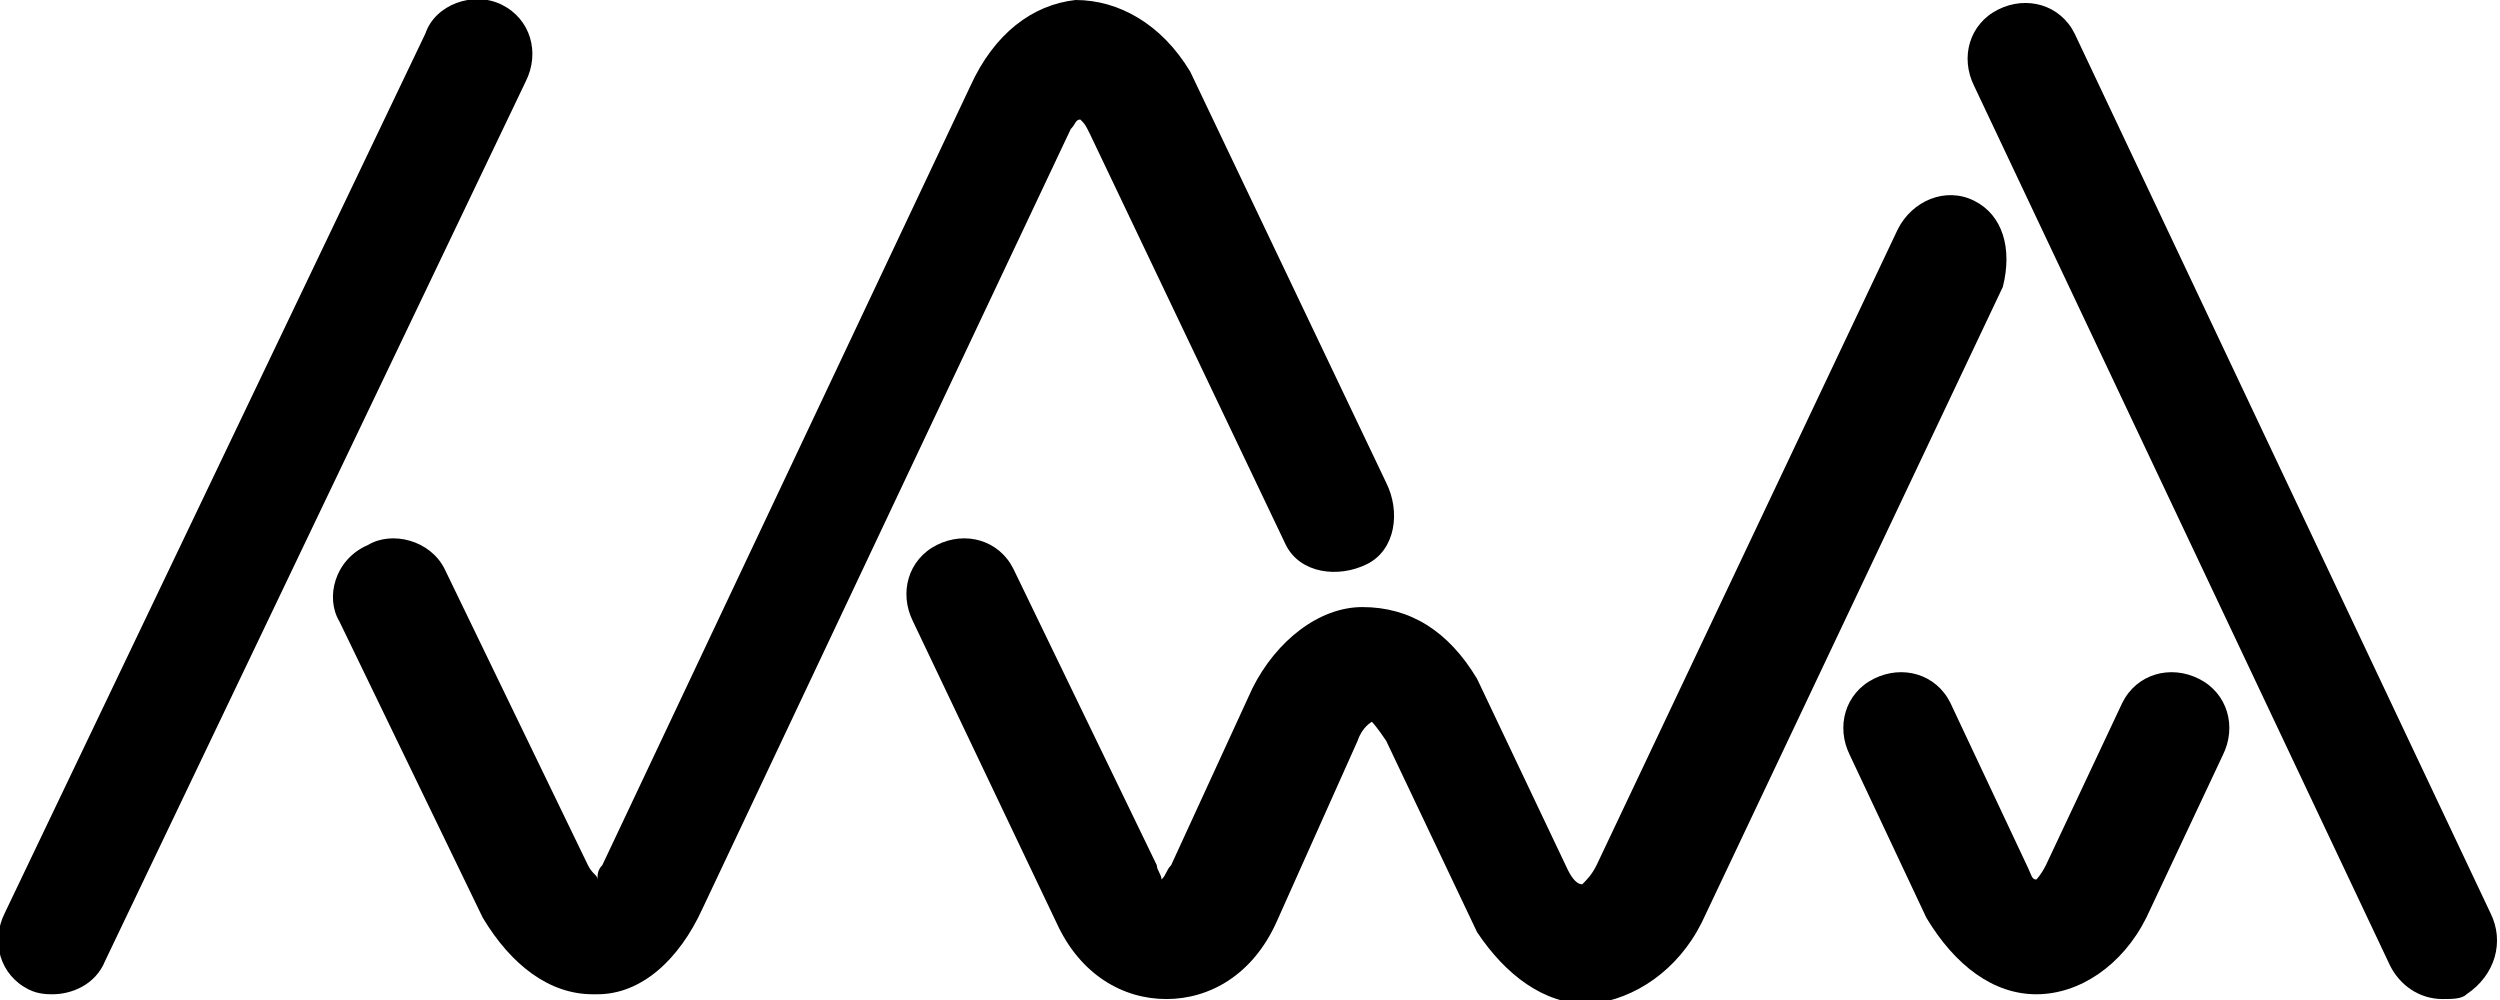
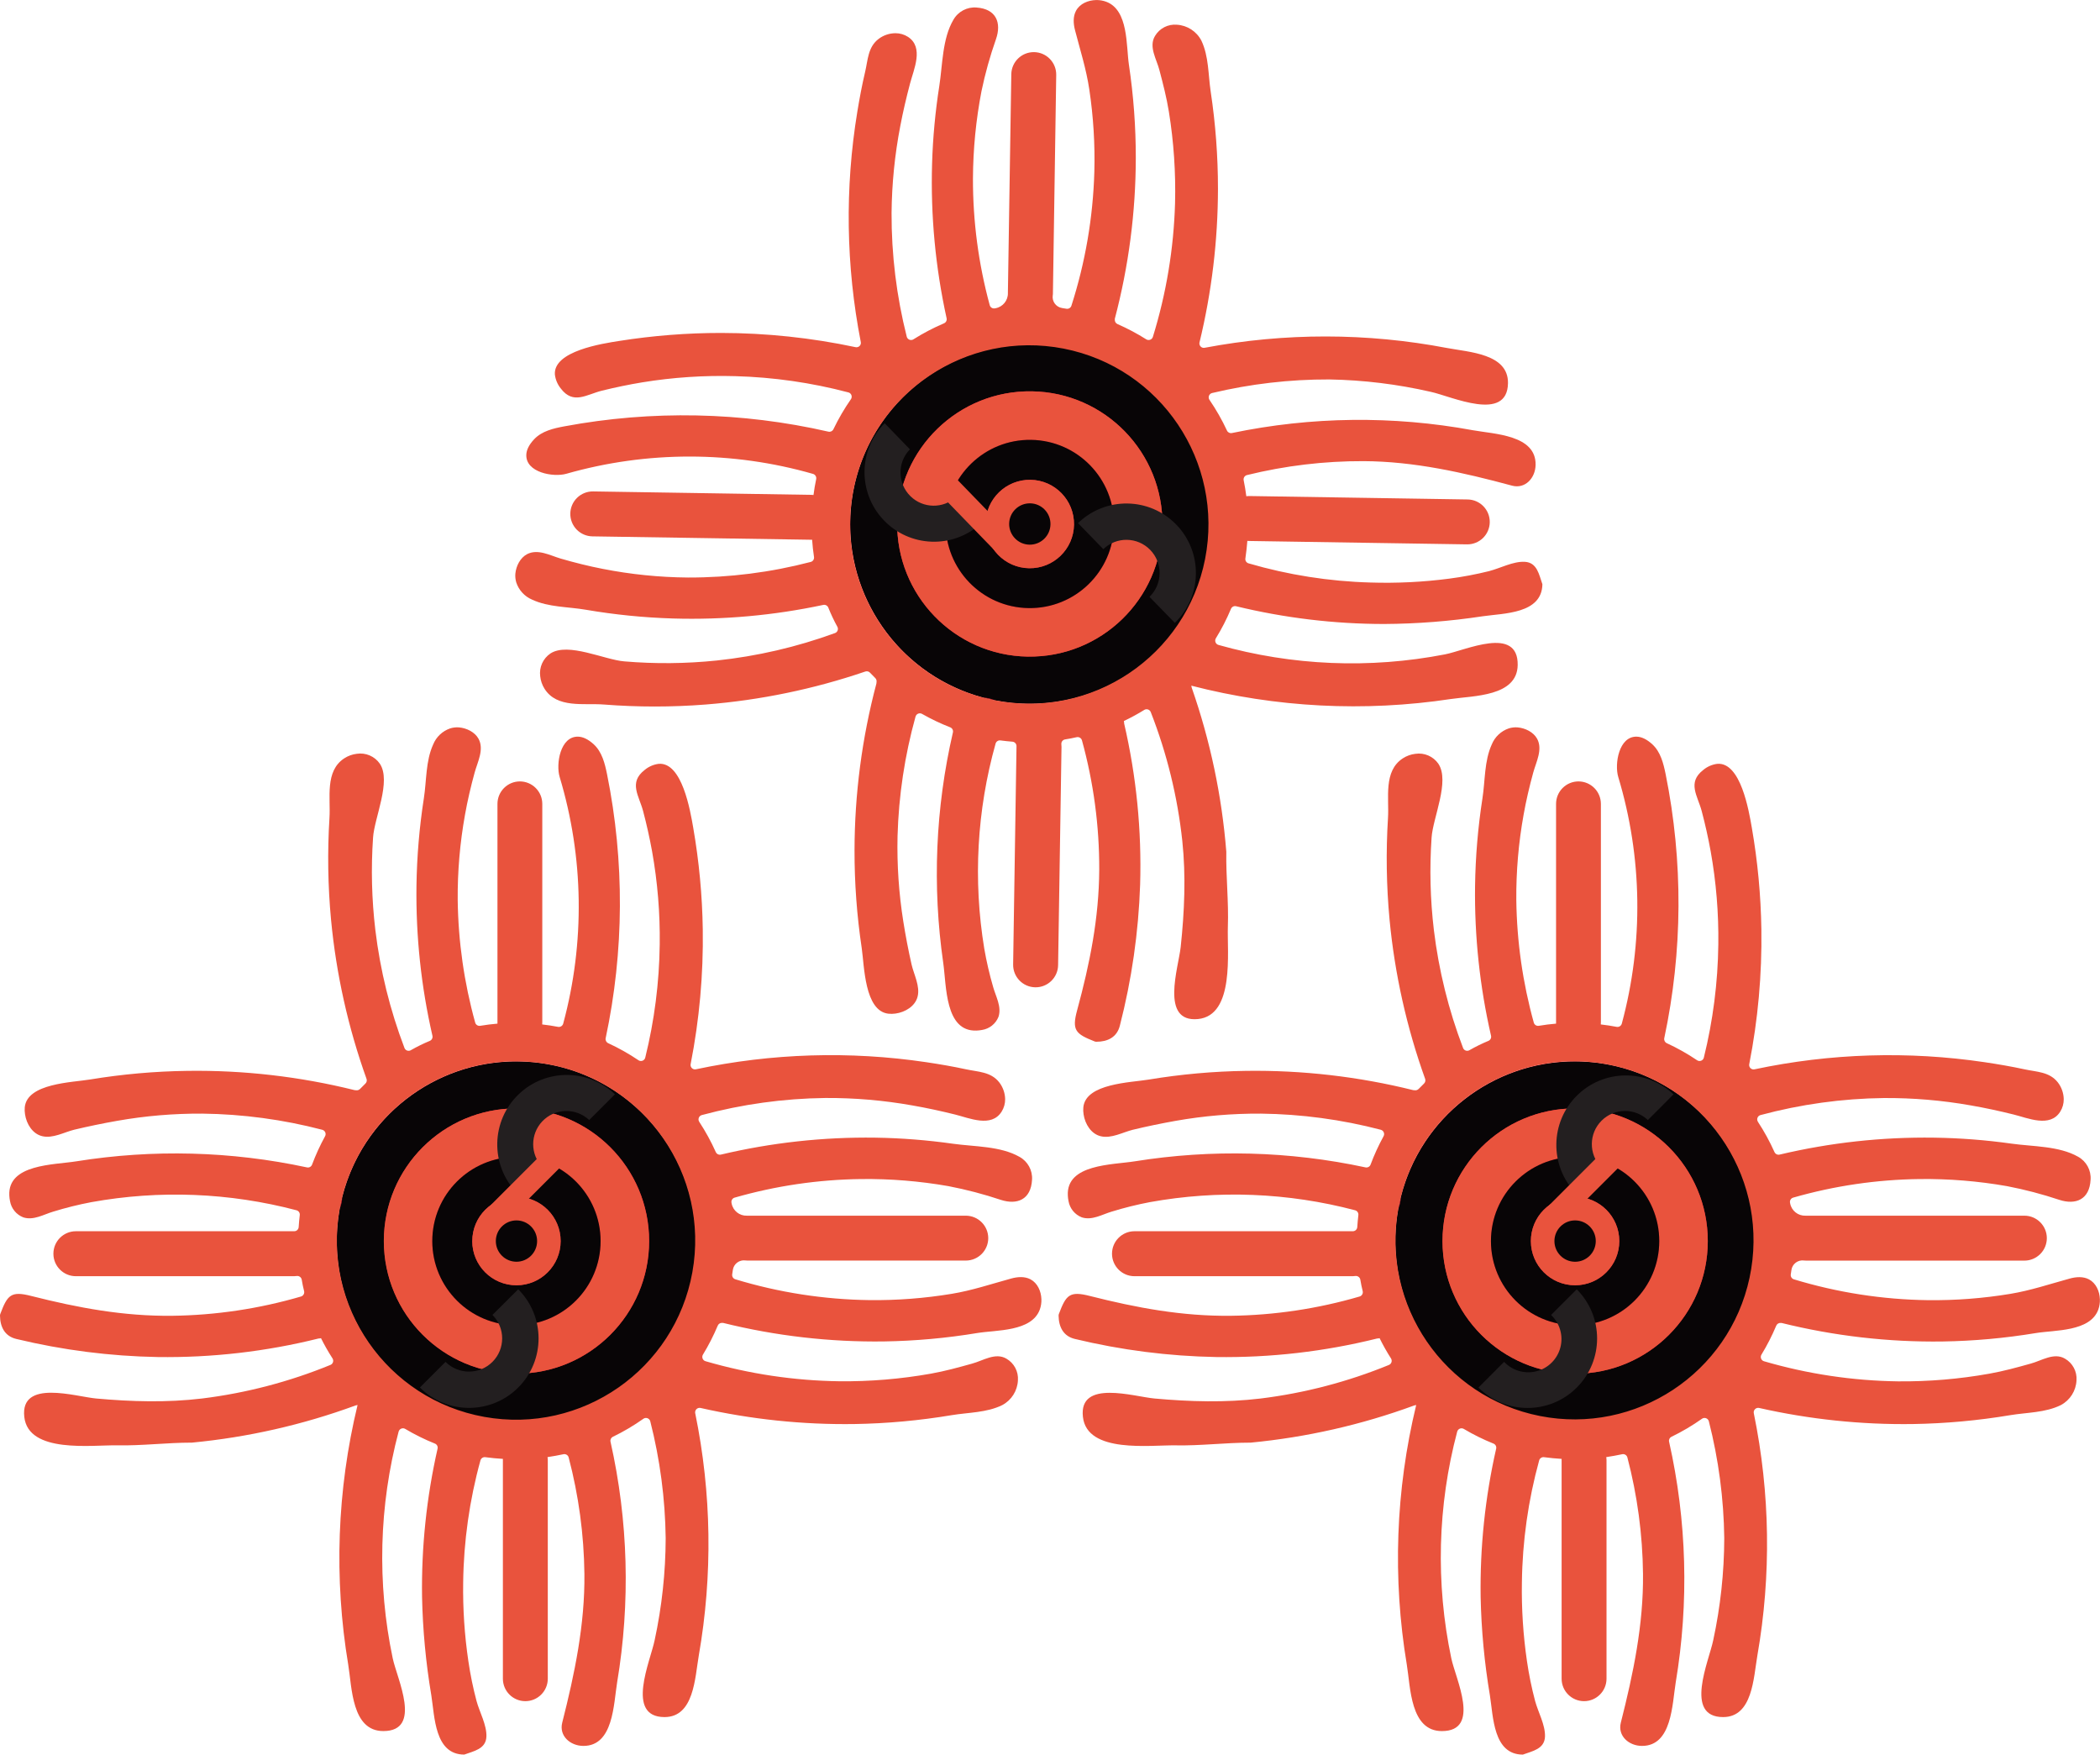
- <svg xmlns="http://www.w3.org/2000/svg" version="1.1" id="Layer_1" x="0px" y="0px" viewBox="0 0 52.3 20.9" style="enable-background:new 0 0 52.3 20.9;" xml:space="preserve">
-   <g>
-     <path d="M10.5,0.1c-0.6-0.3-1.4,0-1.6,0.6L0.1,19.1c-0.3,0.6-0.1,1.3,0.5,1.6c0.2,0.1,0.4,0.1,0.5,0.1c0.4,0,0.9-0.2,1.1-0.7   L11,1.7C11.3,1.1,11.1,0.4,10.5,0.1z" />
-     <path d="M41.3,4.2c-0.6-0.3-1.3,0-1.6,0.6l-6.3,13.3c-0.1,0.2-0.2,0.3-0.3,0.4c-0.1,0-0.2-0.1-0.3-0.3l-1.9-4   c-0.6-1-1.4-1.5-2.4-1.5c-0.9,0-1.8,0.7-2.3,1.7l-1.7,3.7c-0.1,0.1-0.1,0.2-0.2,0.3c0-0.1-0.1-0.2-0.1-0.3l-3-6.2   c-0.3-0.6-1-0.8-1.6-0.5s-0.8,1-0.5,1.6l3,6.3c0.5,1.1,1.4,1.6,2.3,1.6l0,0c0.9,0,1.8-0.5,2.3-1.6l1.7-3.8c0.1-0.3,0.3-0.4,0.3-0.4   s0.1,0.1,0.3,0.4l1.9,4c0.6,0.9,1.4,1.5,2.3,1.5h0.1c0.9-0.1,1.8-0.7,2.3-1.7L41.9,6C42.1,5.2,41.9,4.5,41.3,4.2z" />
-     <path d="M52.1,19.1L43.4,0.7c-0.3-0.6-1-0.8-1.6-0.5s-0.8,1-0.5,1.6L50,20.2c0.2,0.4,0.6,0.7,1.1,0.7c0.2,0,0.4,0,0.5-0.1   C52.2,20.4,52.4,19.7,52.1,19.1z" />
-     <path d="M22.6,2.5c0.1,0.1,0.1,0.1,0.2,0.3l4.1,8.6c0.3,0.6,1.1,0.7,1.7,0.4s0.7-1.1,0.4-1.7l-4.1-8.6c-0.6-1-1.5-1.5-2.4-1.5   c-0.9,0.1-1.7,0.7-2.2,1.8l-7.7,16.3c-0.1,0.1-0.1,0.2-0.1,0.3c0-0.1-0.1-0.1-0.2-0.3l-3-6.2c-0.3-0.6-1.1-0.8-1.6-0.5   C7,11.7,6.8,12.5,7.1,13l3,6.2c0.6,1,1.4,1.6,2.3,1.6h0.1c0.9,0,1.7-0.7,2.2-1.8l7.7-16.3C22.5,2.6,22.5,2.5,22.6,2.5z" />
-     <path d="M46,14.2c-0.6-0.3-1.3-0.1-1.6,0.5l-1.6,3.4c-0.1,0.2-0.2,0.3-0.2,0.3c-0.1,0-0.1-0.1-0.2-0.3l-1.6-3.4   c-0.3-0.6-1-0.8-1.6-0.5s-0.8,1-0.5,1.6l1.6,3.4c0.6,1,1.4,1.6,2.3,1.6c0.9,0,1.8-0.6,2.3-1.6l1.6-3.4C46.8,15.2,46.6,14.5,46,14.2   z" />
+ <svg xmlns="http://www.w3.org/2000/svg" id="Layer_1" data-name="Layer 1" viewBox="0 0 1183.31 988.55">
+   <defs>
+     <style>.cls-1{fill:#e62437;}.cls-2{fill:#080506;}.cls-3{fill:#e9533d;}.cls-4{fill:#231f20;}</style>
+   </defs>
+   <g id="Layer_2" data-name="Layer 2">
+     <g id="Layer_1-2" data-name="Layer 1-2">
+       <path class="cls-1" d="M151.34,135.49c-.56,2.18-1,4.39-1.42,6.64a100.86,100.86,0,1,0,1.42-6.64Z" transform="translate(638 538.93)" />
+       <path class="cls-2" d="M249.49,59.09a101.17,101.17,0,1,1-99.62,83.08c.4-2.25.87-4.45,1.43-6.63A101.27,101.27,0,0,1,249.49,59.09ZM174.84,160.26a74.74,74.74,0,1,0,74.74-74.73h0a74.72,74.72,0,0,0-74.73,74.7Z" transform="translate(638 538.93)" />
+       <path class="cls-3" d="M249.54,85.56a74.74,74.74,0,1,1-74.73,74.74h0A74.75,74.75,0,0,1,249.54,85.56ZM202.12,160.3a47.42,47.42,0,1,0,47.41-47.42h0A47.42,47.42,0,0,0,202.12,160.3Z" transform="translate(638 538.93)" />
+       <path class="cls-2" d="M249.53,112.88a47.42,47.42,0,1,1-47.41,47.42h0a47.4,47.4,0,0,1,47.38-47.42ZM224.62,160.3a24.91,24.91,0,1,0,24.91-24.92A24.89,24.89,0,0,0,224.62,160.3Z" transform="translate(638 538.93)" />
+       <path class="cls-3" d="M224.62,160.3a24.91,24.91,0,1,0,24.91-24.92A24.89,24.89,0,0,0,224.62,160.3Z" transform="translate(638 538.93)" />
+       <path class="cls-1" d="M151.34,135.49c-.56,2.18-1,4.39-1.42,6.64A19.4,19.4,0,0,0,151.34,135.49Z" transform="translate(638 538.93)" />
+       <path class="cls-3" d="M64.11,64.4a369.29,369.29,0,0,1,94.17,10.85,3.17,3.17,0,0,1,.81.07,2.61,2.61,0,0,0,2.29-.74l3-3a2.5,2.5,0,0,0,.66-2.66A368.9,368.9,0,0,1,145-20.7a368.44,368.44,0,0,1-.89-57.44c.71-11.09-2.71-26.37,8.38-33.55a16.35,16.35,0,0,1,7-2.53,13.37,13.37,0,0,1,13,5.58c6.6,9.87-3.12,30.53-3.82,41.65a278.35,278.35,0,0,0,1.3,52.11A280.58,280.58,0,0,0,186.4,51.47a2.49,2.49,0,0,0,3.2,1.47,2.11,2.11,0,0,0,.34-.16,97.71,97.71,0,0,1,10.77-5.29,2.5,2.5,0,0,0,1.46-2.86,356.44,356.44,0,0,1-9-84.51,354.8,354.8,0,0,1,4.16-49.25c1.56-9.94,1-21.05,5.25-30.36a15.88,15.88,0,0,1,9.59-9.06,13.5,13.5,0,0,1,4.85-.58c4.46.37,9.06,2.67,11.12,6.42,3.27,6-.52,13-2.16,18.94-2.15,7.8-4.11,16.19-5.46,23.86a259.29,259.29,0,0,0-4.11,48.09,271,271,0,0,0,9.86,69.06A2.51,2.51,0,0,0,229.17,39q4.74-.81,9.64-1.21a8.44,8.44,0,0,1,0-.87l0-122.94a12.66,12.66,0,0,1,12.66-12.66A12.66,12.66,0,0,1,264.07-86h0V37c0,.41,0,.83-.06,1.24q4.5.51,8.9,1.36a2.53,2.53,0,0,0,2.94-1.8,253.07,253.07,0,0,0-2-139c-2.18-7.19.3-23,10.45-22.69,2.58.07,5.53,1.35,8.76,4.31,4.64,4.26,6.25,10.7,7.5,16.84A366.24,366.24,0,0,1,299.78,46a2.52,2.52,0,0,0,1.4,2.79,121.51,121.51,0,0,1,17.09,9.62,2.5,2.5,0,0,0,3.47-.68,2.65,2.65,0,0,0,.35-.81,280,280,0,0,0,8.15-63.78,277,277,0,0,0-4.31-52.45Q323.85-70.76,320.87-82c-2.28-8.58-8.27-16,.83-23.09a15.29,15.29,0,0,1,8-3.5c13.14-1,17.75,26.34,19.42,36a367,367,0,0,1,5.38,57.3,366.09,366.09,0,0,1-6.82,75.82,2.5,2.5,0,0,0,1.9,3,2.7,2.7,0,0,0,1.06,0,366.11,366.11,0,0,1,129.76-4c7.5,1.12,15,2.4,22.38,4,6.84,1.5,14,1.33,18.74,7.32a16,16,0,0,1,3.36,9.42,13,13,0,0,1-2,7.15C517.1,96.53,504.73,91,496.68,89s-16-3.72-24.11-5.13a270.88,270.88,0,0,0-49.07-4.16A280.29,280.29,0,0,0,354,89.31a2.52,2.52,0,0,0-1.76,3.1,2.43,2.43,0,0,0,.34.73,121.85,121.85,0,0,1,9.3,17,2.53,2.53,0,0,0,2.86,1.44,355.87,355.87,0,0,1,87.06-9.55,349.73,349.73,0,0,1,43.73,3.38c11.91,1.67,26.72,1.26,37.44,7.37A13.67,13.67,0,0,1,540,125.76c-.59,11.18-8.41,14.31-17.61,11.31a230,230,0,0,0-29.47-7.72,266.38,266.38,0,0,0-49.24-4,270,270,0,0,0-71.27,10.47,2.48,2.48,0,0,0-1.76,2.87l.07.4a8.48,8.48,0,0,0,8.68,6.9H502.69a12.66,12.66,0,1,1,0,25.32h-123a11.14,11.14,0,0,1-1.17-.07,6.29,6.29,0,0,0-7.09,5.38l-.36,2.45a2.51,2.51,0,0,0,1.69,2.76,272.38,272.38,0,0,0,75.68,11.76,265.92,265.92,0,0,0,46.3-3.55c11.46-1.89,22.3-5.54,33.44-8.6,3.59-1,7.6-1.31,10.92.43,4,2.13,6,6.71,6.15,11.23a15.55,15.55,0,0,1-.89,5.78c-4.6,12.59-24.56,11.48-35.23,13.25a355.21,355.21,0,0,1-52.59,4.74,357,357,0,0,1-90.68-10.45l-.44,0a2.51,2.51,0,0,0-2.55,1.56,122,122,0,0,1-8.35,16.34,2.53,2.53,0,0,0,.9,3.45,2.38,2.38,0,0,0,.57.24,282.94,282.94,0,0,0,75.48,11.32A278.54,278.54,0,0,0,483,235c7.88-1.4,15.57-3.51,23.27-5.67,6.07-1.62,13.12-6.44,19.3-2.79a13,13,0,0,1,6.5,12.22,16.65,16.65,0,0,1-8.83,13.95c-8.77,4.32-19.11,4.11-28.52,5.67a367.85,367.85,0,0,1-54.84,5,369.07,369.07,0,0,1-86.64-9.06,2.52,2.52,0,0,0-3,1.93,2.42,2.42,0,0,0,0,1.07,365.82,365.82,0,0,1,2,136.5c-2.18,12.57-2.67,34.65-19.29,34.66-22.25,0-7.92-31.67-5.56-43.4a276.74,276.74,0,0,0,6.2-57.38,280.94,280.94,0,0,0-8.68-65.86,2.53,2.53,0,0,0-3.07-1.81,2.62,2.62,0,0,0-.81.38,121.61,121.61,0,0,1-17.19,10.15,2.46,2.46,0,0,0-1.34,2.77A352.53,352.53,0,0,1,306.23,409c-2,12.25-2.09,35.75-19,35.72-7.35,0-13.81-5.6-11.93-13.09,7-27.57,12.82-55.28,12.5-83.89A270.14,270.14,0,0,0,279,282.19a2.5,2.5,0,0,0-3-1.79q-4.38.94-8.91,1.61a11.45,11.45,0,0,1,.15,1.85v123a12.65,12.65,0,1,1-25.3,0v-123a6,6,0,0,1,0-.85c-3.29-.2-6.58-.52-9.85-.95a2.5,2.5,0,0,0-2.8,1.81,271.67,271.67,0,0,0-9.73,68.74A274.9,274.9,0,0,0,222.42,397,200.58,200.58,0,0,0,227,419.4c1.69,6.28,5.84,13.57,5.57,20.13-.3,7-7.16,8.12-12.47,10.09-16.74,0-16.65-21.45-18.57-33.37a382.11,382.11,0,0,1-5.22-55.47,354.78,354.78,0,0,1,8.74-83.5,2.48,2.48,0,0,0-1.54-2.9,120.06,120.06,0,0,1-16.67-8.24,2.53,2.53,0,0,0-3.47.89,2.22,2.22,0,0,0-.27.63,276.13,276.13,0,0,0-3.33,127.66c2.37,11.47,17,41.05-5.31,41.05-17.8,0-17.64-24.63-19.74-37.36A366.1,366.1,0,0,1,160,252.67a7,7,0,0,1-.77.16l-.42.11a369.33,369.33,0,0,1-92.14,20.92l-.22,0c-14,0-28,1.81-42,1.53s-50,4.81-52.25-16.08C-30.19,238,1.12,248,12.61,249c19.84,1.79,39.91,2.38,59.71,0a281.9,281.9,0,0,0,72.33-18.92A2.52,2.52,0,0,0,146,226.8a2.82,2.82,0,0,0-.22-.42A117.66,117.66,0,0,1,139.37,215a5.48,5.48,0,0,1-1.39.19,354.67,354.67,0,0,1-90.67,10.44,367.81,367.81,0,0,1-79.63-10.19c-6.49-1.55-9.09-6.74-9.18-13.08a2.85,2.85,0,0,1,.16-1c4.06-10.73,6-13.07,17.48-10.13,26.39,6.69,52,11.45,79.35,11.16a271.17,271.17,0,0,0,72.65-10.87,2.54,2.54,0,0,0,1.72-3c-.52-2.13-1-4.28-1.34-6.47a2.52,2.52,0,0,0-2.77-2.08c-.49.07-1,.09-1.52.12l-122.94,0a12.67,12.67,0,1,1-.05-25.34h0l123,0h0a2.5,2.5,0,0,0,2.56-2.35c.15-2.25.34-4.49.61-6.71a2.5,2.5,0,0,0-1.84-2.75A267,267,0,0,0,9.91,138.36a198.93,198.93,0,0,0-21.52,5.35c-5.31,1.56-11,5.08-16.79,3.23a12,12,0,0,1-7.5-9.14,19.79,19.79,0,0,1-.4-3.16c-.92-17.78,25-17.24,37.8-19.29a352.93,352.93,0,0,1,129.94,3.43,2.49,2.49,0,0,0,2.86-1.59,121.67,121.67,0,0,1,7.27-15.88,2.52,2.52,0,0,0-.87-3.45,2.43,2.43,0,0,0-.62-.27,280.51,280.51,0,0,0-67.54-9.1,266.94,266.94,0,0,0-48.06,4.06C16.39,94,8.3,95.65.3,97.59c-5.6,1.39-12.13,5.08-18,3.65-5.42-1.25-8.9-6.81-9.72-12.33a16.06,16.06,0,0,1-.14-4C-26.2,71.45-.83,71,9.21,69.32A366,366,0,0,1,64.11,64.4Zm87.23,71.09c-.56,2.18-1,4.39-1.42,6.64a100.86,100.86,0,1,0,1.42-6.64Z" transform="translate(638 538.93)" />
+       <path class="cls-2" d="M237.89,160.29a11.65,11.65,0,1,0,11.65-11.64h0A11.66,11.66,0,0,0,237.89,160.29Z" transform="translate(638 538.93)" />
+       <path class="cls-4" d="M249.62,133A39.17,39.17,0,0,1,305,77.64L290.54,92.11a18.71,18.71,0,0,0-26.45,26.45Z" transform="translate(638 538.93)" />
+       <path class="cls-4" d="M195.08,242.82l14.47-14.47A18.7,18.7,0,1,0,236,201.93l0,0,14.46-14.46a39.15,39.15,0,0,1-55.35,55.39Z" transform="translate(638 538.93)" />
+       <rect class="cls-3" x="224.89" y="117.27" width="70.99" height="12.65" transform="translate(626.87 759.25) rotate(-45)" />
+     </g>
+   </g>
+   <g id="Layer_2-2" data-name="Layer 2">
+     <g id="Layer_1-2-2" data-name="Layer 1-2">
+       <path class="cls-1" d="M-84-145.91c2.17.59,4.36,1.09,6.6,1.53A101,101,0,0,0,41.05-224,101,101,0,0,0-38.6-342.51a101,101,0,0,0-118.49,79.65A101,101,0,0,0-84-145.91Z" transform="translate(638 538.93)" />
+       <path class="cls-2" d="M-158.91-245.23A101.21,101.21,0,0,1-56.09-344.8,101.2,101.2,0,0,1,43.47-242,101.2,101.2,0,0,1-59.34-142.42a101.38,101.38,0,0,1-18-1.92c-2.24-.43-4.44-.93-6.61-1.52A101.3,101.3,0,0,1-158.91-245.23Zm100,76.21A74.73,74.73,0,0,0,17-242.58a74.73,74.73,0,0,0-73.56-75.89,74.73,74.73,0,0,0-75.89,73.56h0A74.72,74.72,0,0,0-58.94-169Z" transform="translate(638 538.93)" />
+       <path class="cls-3" d="M-132.44-244.88a74.74,74.74,0,0,1,75.89-73.56A74.74,74.74,0,0,1,17-242.55,74.73,74.73,0,0,1-58.88-169h0A74.75,74.75,0,0,1-132.44-244.88Zm74,48.59A47.42,47.42,0,0,0-10.3-243,47.43,47.43,0,0,0-57-291.11a47.41,47.41,0,0,0-48.15,46.67h0A47.43,47.43,0,0,0-58.45-196.29Z" transform="translate(638 538.93)" />
+       <path class="cls-2" d="M-105.12-244.44A47.41,47.41,0,0,1-57-291.11,47.42,47.42,0,0,1-10.3-243a47.42,47.42,0,0,1-48.15,46.67h0a47.39,47.39,0,0,1-46.67-48.12Zm47,25.65a24.91,24.91,0,0,0,25.29-24.52A24.91,24.91,0,0,0-57.33-268.6a24.91,24.91,0,0,0-25.3,24.51A24.93,24.93,0,0,0-58.1-218.79Z" transform="translate(638 538.93)" />
+       <path class="cls-3" d="M-58.1-218.79a24.91,24.91,0,0,0,25.29-24.52A24.91,24.91,0,0,0-57.33-268.6a24.91,24.91,0,0,0-25.3,24.51A24.93,24.93,0,0,0-58.1-218.79Z" transform="translate(638 538.93)" />
+       <path class="cls-1" d="M-84-145.91c2.17.59,4.36,1.09,6.6,1.53A19,19,0,0,0-84-145.91Z" transform="translate(638 538.93)" />
+       <path class="cls-3" d="M-156.49-59.8a369.08,369.08,0,0,1,12.32-94,3.06,3.06,0,0,1,.08-.8,2.62,2.62,0,0,0-.7-2.3l-2.94-3a2.48,2.48,0,0,0-2.65-.7A369.06,369.06,0,0,1-240.32-142a368.51,368.51,0,0,1-57.45,0c-11.07-.88-26.4,2.3-33.41-8.9a16.4,16.4,0,0,1-2.42-7,13.38,13.38,0,0,1,5.78-12.88c10-6.44,30.48,3.59,41.58,4.47a277.65,277.65,0,0,0,52.13-.49,280.19,280.19,0,0,0,66.6-15.45,2.49,2.49,0,0,0,1.52-3.17,2.07,2.07,0,0,0-.15-.34,98.06,98.06,0,0,1-5.13-10.86,2.51,2.51,0,0,0-2.84-1.5,355.89,355.89,0,0,1-84.63,7.65,354.25,354.25,0,0,1-49.18-4.93c-9.92-1.71-21-1.35-30.28-5.71a15.9,15.9,0,0,1-8.91-9.73,13.53,13.53,0,0,1-.5-4.86c.43-4.46,2.81-9,6.59-11,6.1-3.17,13,.72,18.9,2.46,7.77,2.27,16.13,4.35,23.77,5.82a259.86,259.86,0,0,0,48,4.87,271.08,271.08,0,0,0,69.2-8.79,2.5,2.5,0,0,0,1.82-2.84q-.72-4.76-1.06-9.66l-.87,0-122.92-1.9a12.65,12.65,0,0,1-12.46-12.85,12.66,12.66,0,0,1,12.86-12.47h0l122.93,1.93a10.32,10.32,0,0,1,1.24.08q.57-4.5,1.5-8.88a2.54,2.54,0,0,0-1.76-3A252.89,252.89,0,0,0-318.9-272c-7.22,2.07-23-.66-22.53-10.8.11-2.58,1.44-5.51,4.45-8.69,4.33-4.58,10.8-6.09,17-7.24a366.17,366.17,0,0,1,148.79,3,2.49,2.49,0,0,0,2.8-1.36A122.78,122.78,0,0,1-158.54-314a2.51,2.51,0,0,0-.62-3.49,2.45,2.45,0,0,0-.81-.36A279.3,279.3,0,0,0-223.62-327a276.32,276.32,0,0,0-52.5,3.49q-11.47,1.9-22.77,4.7c-8.61,2.15-16.09,8-23.07-1.19a15.31,15.31,0,0,1-3.38-8c-.79-13.15,26.61-17.34,36.29-18.85a367.69,367.69,0,0,1,57.39-4.5,366.73,366.73,0,0,1,75.69,8,2.49,2.49,0,0,0,3-1.86,2.37,2.37,0,0,0,0-1.06,366.2,366.2,0,0,1-1.93-129.8c1.23-7.48,2.63-14.95,4.37-22.31,1.61-6.82,1.54-14,7.61-18.63a15.86,15.86,0,0,1,9.47-3.21,13,13,0,0,1,7.12,2.08c9,5.91,3.25,18.19,1.14,26.2s-4,16-5.51,24a271.37,271.37,0,0,0-4.92,49,280.43,280.43,0,0,0,8.55,69.69,2.52,2.52,0,0,0,3.07,1.8,2.17,2.17,0,0,0,.73-.32,122.41,122.41,0,0,1,17.19-9,2.51,2.51,0,0,0,1.48-2.83,356.91,356.91,0,0,1-8.19-87.2,349.39,349.39,0,0,1,4.07-43.68c1.85-11.88,1.67-26.69,7.95-37.31a13.7,13.7,0,0,1,13-6.9c11.17.77,14.17,8.64,11,17.79a227.89,227.89,0,0,0-8.18,29.34,267,267,0,0,0-4.81,49.17A269.63,269.63,0,0,0-80.31-367a2.47,2.47,0,0,0,2.84,1.8l.4-.06a8.48,8.48,0,0,0,7-8.57v-.34l1.92-122.93a12.66,12.66,0,0,1,12.85-12.46,12.66,12.66,0,0,1,12.46,12.85h0L-44.7-373.73c0,.4,0,.79-.09,1.18a6.3,6.3,0,0,0,5.26,7.17l2.45.4a2.51,2.51,0,0,0,2.78-1.65,272,272,0,0,0,12.94-75.49,265.28,265.28,0,0,0-2.83-46.35C-25.9-500-29.38-510.85-32.27-522c-.93-3.61-1.18-7.62.61-10.91,2.19-4,6.8-5.89,11.32-6a15.54,15.54,0,0,1,5.77,1c12.51,4.79,11.09,24.73,12.69,35.43A352.86,352.86,0,0,1,2-449.86,356.8,356.8,0,0,1-9.82-359.35l0,.44a2.53,2.53,0,0,0,1.53,2.58,121.4,121.4,0,0,1,16.21,8.6,2.53,2.53,0,0,0,3.46-.84,2.48,2.48,0,0,0,.25-.58,282.48,282.48,0,0,0,12.49-75.29A278.92,278.92,0,0,0,20.64-476c-1.28-7.89-3.27-15.62-5.31-23.35-1.52-6.1-6.23-13.22-2.49-19.35A13,13,0,0,1,25.16-525a16.67,16.67,0,0,1,13.82,9c4.18,8.83,3.8,19.17,5.21,28.6a367.06,367.06,0,0,1,4.11,54.91,369.54,369.54,0,0,1-10.4,86.49,2.51,2.51,0,0,0,1.88,3,2.53,2.53,0,0,0,1.06,0,365.67,365.67,0,0,1,136.52.13c12.54,2.38,34.6,3.21,34.36,19.82-.35,22.26-31.79,7.43-43.48,4.89A277.06,277.06,0,0,0,111-325.15a280.81,280.81,0,0,0-66,7.65,2.51,2.51,0,0,0-1.86,3,2.5,2.5,0,0,0,.36.82,121.7,121.7,0,0,1,9.88,17.34,2.47,2.47,0,0,0,2.75,1.39,352.24,352.24,0,0,1,135.73-1.6c12.22,2.22,35.72,2.63,35.42,19.51-.1,7.36-5.81,13.72-13.27,11.73-27.46-7.4-55.08-13.68-83.69-13.81a270.71,270.71,0,0,0-65.68,7.85,2.51,2.51,0,0,0-1.84,3q.9,4.39,1.48,8.93a11.43,11.43,0,0,1,1.85-.12L189-257.53a12.65,12.65,0,0,1,12.45,12.85,12.64,12.64,0,0,1-12.84,12.45L65.7-234.14a5.93,5.93,0,0,1-.84-.06q-.39,4.94-1.1,9.83a2.49,2.49,0,0,0,1.76,2.83,271.44,271.44,0,0,0,68.58,10.8,275.18,275.18,0,0,0,44.45-2.17A201.47,201.47,0,0,0,201-217.14c6.3-1.6,13.65-5.63,20.21-5.26,7,.4,8,7.29,9.9,12.63-.26,16.73-21.71,16.31-33.66,18.05a383.93,383.93,0,0,1-55.54,4.35,354.71,354.71,0,0,1-83.36-10,2.5,2.5,0,0,0-2.93,1.5,118.89,118.89,0,0,1-8.49,16.54,2.54,2.54,0,0,0,.83,3.49,2.5,2.5,0,0,0,.63.27,276.15,276.15,0,0,0,127.6,5.32c11.5-2.19,41.31-16.39,41,6-.28,17.8-24.91,17.26-37.67,19.15a366,366,0,0,1-146.24-7.52,7,7,0,0,1,.15.77c0,.15.07.29.11.43A369.48,369.48,0,0,1,53-59.07l0,.22c-.22,14,1.38,28,.88,42.06s4,50-16.89,52c-21.42,2-10.9-29.15-9.69-40.63,2.11-19.81,3-39.86.91-59.7a282.24,282.24,0,0,0-17.78-72.62,2.53,2.53,0,0,0-3.27-1.42,2.1,2.1,0,0,0-.42.22A120.06,120.06,0,0,1-4.72-132.7a5.52,5.52,0,0,1,.16,1.4,354.71,354.71,0,0,1,9,90.81A368.27,368.27,0,0,1-7,39c-1.65,6.47-6.88,9-13.22,9a2.75,2.75,0,0,1-.95-.17c-10.68-4.23-13-6.2-9.87-17.64C-23.89,3.86-18.74-21.67-18.6-49a271,271,0,0,0-9.74-72.82,2.53,2.53,0,0,0-3-1.77c-2.13.49-4.3.9-6.48,1.25a2.51,2.51,0,0,0-2.13,2.73c.06.5.08,1,.09,1.52L-41.78,4.82a12.67,12.67,0,0,1-12.85,12.5A12.67,12.67,0,0,1-67.12,4.47h0l1.9-122.93h0a2.5,2.5,0,0,0-2.32-2.6c-2.24-.19-4.48-.41-6.7-.71A2.49,2.49,0,0,0-77-120,266.83,266.83,0,0,0-83.38-4.45a199.47,199.47,0,0,0,5,21.6c1.48,5.33,4.91,11.13,3,16.84a12,12,0,0,1-9.26,7.36,20.93,20.93,0,0,1-3.16.35c-17.8.63-16.85-25.31-18.7-38.1a353,353,0,0,1,5.45-129.88,2.48,2.48,0,0,0-1.54-2.88,121.09,121.09,0,0,1-15.77-7.51,2.51,2.51,0,0,0-3.46.82,2.6,2.6,0,0,0-.28.61,280.44,280.44,0,0,0-10.15,67.39A267.26,267.26,0,0,0-129-19.73c1.29,8.11,2.84,16.23,4.67,24.26,1.3,5.62,4.88,12.2,3.37,18.06-1.35,5.4-7,8.79-12.48,9.53a16.14,16.14,0,0,1-4,.07c-13.45-1.58-13.52-26.95-15-37A366.62,366.62,0,0,1-156.49-59.8ZM-84-145.91c2.17.59,4.36,1.09,6.6,1.53A101,101,0,0,0,41.05-224,101,101,0,0,0-38.6-342.51a101,101,0,0,0-118.49,79.65A101,101,0,0,0-84-145.91Z" transform="translate(638 538.93)" />
+       <path class="cls-2" d="M-57.91-232.06a11.65,11.65,0,0,0,11.83-11.46,11.63,11.63,0,0,0-11.45-11.83,11.65,11.65,0,0,0-11.83,11.46h0A11.66,11.66,0,0,0-57.91-232.06Z" transform="translate(638 538.93)" />
+       <path class="cls-4" d="M-85-244.21a39.17,39.17,0,0,1-55.36-2,39.17,39.17,0,0,1,.84-54.26l14.24,14.69a18.71,18.71,0,0,0,.36,26.46,18.72,18.72,0,0,0,25.68.4Z" transform="translate(638 538.93)" />
+       <path class="cls-4" d="M24-188,9.71-202.66a18.7,18.7,0,0,0,.43-26.44,18.7,18.7,0,0,0-26.44-.43v0L-30.55-244.2a39.14,39.14,0,0,1,55.36.84A39.16,39.16,0,0,1,24-188Z" transform="translate(638 538.93)" />
+       <rect class="cls-3" x="-100.57" y="-290.62" width="12.65" height="70.99" transform="translate(788.99 401.4) rotate(-44.11)" />
+     </g>
+   </g>
+   <g id="Layer_2-3" data-name="Layer 2">
+     <g id="Layer_1-2-3" data-name="Layer 1-2">
+       <path class="cls-1" d="M-445.16,135.49c-.56,2.18-1,4.39-1.42,6.64A100.94,100.94,0,0,0-365.1,259.35a101,101,0,0,0,117.23-81.49A100.94,100.94,0,0,0-329.36,60.64,101,101,0,0,0-445.16,135.49Z" transform="translate(638 538.93)" />
+       <path class="cls-2" d="M-347,59.09A101.2,101.2,0,0,1-245.86,160.34,101.21,101.21,0,0,1-347.11,261.5,101.2,101.2,0,0,1-448.26,160.25a101.48,101.48,0,0,1,1.63-18.08c.4-2.25.87-4.45,1.43-6.63A101.27,101.27,0,0,1-347,59.09Zm-74.65,101.17A74.74,74.74,0,0,0-346.93,235a74.74,74.74,0,0,0,74.74-74.73,74.74,74.74,0,0,0-74.73-74.74h0a74.72,74.72,0,0,0-74.73,74.7Z" transform="translate(638 538.93)" />
+       <path class="cls-3" d="M-347,85.56a74.74,74.74,0,0,1,74.74,74.74A74.74,74.74,0,0,1-347,235a74.73,74.73,0,0,1-74.73-74.73h0A74.75,74.75,0,0,1-347,85.56Zm-47.42,74.74A47.41,47.41,0,0,0-347,207.71a47.42,47.42,0,0,0,47.42-47.41A47.42,47.42,0,0,0-347,112.88h0A47.42,47.42,0,0,0-394.38,160.3Z" transform="translate(638 538.93)" />
+       <path class="cls-2" d="M-347,112.88a47.42,47.42,0,0,1,47.42,47.42A47.42,47.42,0,0,1-347,207.71a47.41,47.41,0,0,1-47.41-47.41h0A47.4,47.4,0,0,1-347,112.88Zm-24.91,47.42A24.89,24.89,0,0,0-347,185.2a24.91,24.91,0,0,0,24.91-24.91A24.91,24.91,0,0,0-347,135.38,24.92,24.92,0,0,0-371.88,160.3Z" transform="translate(638 538.93)" />
+       <path class="cls-3" d="M-371.88,160.3A24.89,24.89,0,0,0-347,185.2a24.91,24.91,0,0,0,24.91-24.91A24.91,24.91,0,0,0-347,135.38,24.92,24.92,0,0,0-371.88,160.3Z" transform="translate(638 538.93)" />
+       <path class="cls-1" d="M-445.16,135.49c-.56,2.18-1,4.39-1.42,6.64A19.4,19.4,0,0,0-445.16,135.49Z" transform="translate(638 538.93)" />
+       <path class="cls-3" d="M-532.39,64.4a369.29,369.29,0,0,1,94.17,10.85,3.17,3.17,0,0,1,.81.07,2.61,2.61,0,0,0,2.29-.74l3-3a2.5,2.5,0,0,0,.66-2.66,368.9,368.9,0,0,1-20-89.64,368.44,368.44,0,0,1-.89-57.44c.71-11.09-2.71-26.37,8.38-33.55a16.35,16.35,0,0,1,7-2.53,13.37,13.37,0,0,1,13,5.58c6.6,9.87-3.12,30.53-3.82,41.65a278.35,278.35,0,0,0,1.3,52.11A280.58,280.58,0,0,0-410.1,51.47a2.49,2.49,0,0,0,3.2,1.47,2.11,2.11,0,0,0,.34-.16,97.71,97.71,0,0,1,10.77-5.29,2.5,2.5,0,0,0,1.46-2.86,356.44,356.44,0,0,1-9-84.51,354.8,354.8,0,0,1,4.16-49.25c1.56-9.94,1-21.05,5.25-30.36a15.88,15.88,0,0,1,9.59-9.06,13.5,13.5,0,0,1,4.85-.58c4.46.37,9.06,2.67,11.12,6.42,3.27,6-.52,13-2.16,18.94-2.15,7.8-4.11,16.19-5.46,23.86a259.29,259.29,0,0,0-4.11,48.09,271,271,0,0,0,9.86,69.06A2.51,2.51,0,0,0-367.33,39q4.74-.81,9.64-1.21a8.44,8.44,0,0,1,0-.87l0-122.94a12.66,12.66,0,0,1,12.66-12.66A12.66,12.66,0,0,1-332.43-86h0V37c0,.41,0,.83-.06,1.24q4.5.51,8.9,1.36a2.53,2.53,0,0,0,2.94-1.8,253.07,253.07,0,0,0-2-139c-2.18-7.19.3-23,10.45-22.69,2.58.07,5.53,1.35,8.76,4.31,4.64,4.26,6.25,10.7,7.5,16.84A366.24,366.24,0,0,1-296.72,46a2.52,2.52,0,0,0,1.4,2.79,121.51,121.51,0,0,1,17.09,9.62,2.5,2.5,0,0,0,3.47-.68,2.65,2.65,0,0,0,.35-.81,280,280,0,0,0,8.15-63.78,277,277,0,0,0-4.31-52.45q-2.08-11.43-5.06-22.69c-2.28-8.58-8.27-16,.83-23.09a15.29,15.29,0,0,1,8-3.5c13.14-1,17.75,26.34,19.42,36A367,367,0,0,1-242-15.31a366.09,366.09,0,0,1-6.82,75.82,2.5,2.5,0,0,0,1.9,3,2.7,2.7,0,0,0,1.06,0,366.11,366.11,0,0,1,129.76-4c7.5,1.12,15,2.4,22.38,4,6.84,1.5,14,1.33,18.74,7.32a16,16,0,0,1,3.36,9.42,13,13,0,0,1-2,7.15C-79.4,96.53-91.77,91-99.82,89s-16-3.72-24.11-5.13A270.88,270.88,0,0,0-173,79.68a280.29,280.29,0,0,0-69.55,9.63,2.52,2.52,0,0,0-1.76,3.1,2.43,2.43,0,0,0,.34.73,121.85,121.85,0,0,1,9.3,17,2.53,2.53,0,0,0,2.86,1.44,355.87,355.87,0,0,1,87.06-9.55A349.73,349.73,0,0,1-101,105.46c11.91,1.67,26.72,1.26,37.44,7.37a13.67,13.67,0,0,1,7.09,12.93c-.59,11.18-8.41,14.31-17.61,11.31a230,230,0,0,0-29.47-7.72,266.38,266.38,0,0,0-49.24-4,270,270,0,0,0-71.27,10.47,2.48,2.48,0,0,0-1.76,2.87l.07.4a8.48,8.48,0,0,0,8.68,6.9H-93.81a12.68,12.68,0,0,1,12.67,12.66A12.66,12.66,0,0,1-93.8,171.28h-123a11.14,11.14,0,0,1-1.17-.07,6.29,6.29,0,0,0-7.09,5.38l-.36,2.45a2.51,2.51,0,0,0,1.69,2.76A272.38,272.38,0,0,0-148,193.56a265.92,265.92,0,0,0,46.3-3.55c11.46-1.89,22.3-5.54,33.44-8.6,3.59-1,7.6-1.31,10.92.43,4,2.13,6,6.71,6.15,11.23a15.55,15.55,0,0,1-.89,5.78c-4.6,12.59-24.56,11.48-35.23,13.25a355.21,355.21,0,0,1-52.59,4.74,357,357,0,0,1-90.68-10.45l-.44,0a2.51,2.51,0,0,0-2.55,1.56,122,122,0,0,1-8.35,16.34,2.53,2.53,0,0,0,.9,3.45,2.38,2.38,0,0,0,.57.24A282.94,282.94,0,0,0-165,239.28,278.54,278.54,0,0,0-113.49,235c7.88-1.4,15.57-3.51,23.27-5.67,6.07-1.62,13.12-6.44,19.3-2.79a13,13,0,0,1,6.5,12.22,16.65,16.65,0,0,1-8.83,13.95c-8.77,4.32-19.11,4.11-28.52,5.67a367.85,367.85,0,0,1-54.84,5,369.07,369.07,0,0,1-86.64-9.06,2.52,2.52,0,0,0-3,1.93,2.42,2.42,0,0,0,0,1.07,365.82,365.82,0,0,1,2,136.5c-2.18,12.57-2.67,34.65-19.29,34.66-22.25,0-7.92-31.67-5.56-43.4a276.74,276.74,0,0,0,6.2-57.38,280.94,280.94,0,0,0-8.68-65.86,2.53,2.53,0,0,0-3.07-1.81,2.62,2.62,0,0,0-.81.38,121.61,121.61,0,0,1-17.19,10.15,2.46,2.46,0,0,0-1.34,2.77A352.53,352.53,0,0,1-290.27,409c-2,12.25-2.09,35.75-19,35.72-7.35,0-13.81-5.6-11.93-13.09,7-27.57,12.82-55.28,12.5-83.89a270.14,270.14,0,0,0-8.87-65.55,2.5,2.5,0,0,0-3-1.79q-4.38.94-8.91,1.61a11.45,11.45,0,0,1,.15,1.85v123a12.65,12.65,0,0,1-12.65,12.65,12.65,12.65,0,0,1-12.65-12.65v-123a6,6,0,0,1,0-.85c-3.29-.2-6.58-.52-9.85-.95a2.5,2.5,0,0,0-2.8,1.81,271.67,271.67,0,0,0-9.73,68.74A274.9,274.9,0,0,0-374.08,397a200.58,200.58,0,0,0,4.59,22.39c1.69,6.28,5.84,13.57,5.57,20.13-.3,7-7.16,8.12-12.47,10.09-16.74,0-16.65-21.45-18.57-33.37a382.11,382.11,0,0,1-5.22-55.47,354.78,354.78,0,0,1,8.74-83.5,2.48,2.48,0,0,0-1.54-2.9,120.06,120.06,0,0,1-16.67-8.24,2.53,2.53,0,0,0-3.47.89,2.22,2.22,0,0,0-.27.63,276.13,276.13,0,0,0-3.33,127.66c2.37,11.47,17,41.05-5.31,41.05-17.8,0-17.64-24.63-19.74-37.36a366.1,366.1,0,0,1,5.25-146.34,7,7,0,0,1-.77.16l-.42.11a369.33,369.33,0,0,1-92.14,20.92l-.22,0c-14,0-28,1.81-42,1.53s-50,4.81-52.25-16.08c-2.33-21.38,29-11.35,40.47-10.31,19.84,1.79,39.91,2.38,59.71,0a281.9,281.9,0,0,0,72.33-18.92,2.52,2.52,0,0,0,1.37-3.29,2.82,2.82,0,0,0-.22-.42A117.66,117.66,0,0,1-457.13,215a5.48,5.48,0,0,1-1.39.19,354.67,354.67,0,0,1-90.67,10.44,367.81,367.81,0,0,1-79.63-10.19c-6.49-1.55-9.09-6.74-9.18-13.08a2.85,2.85,0,0,1,.16-1c4.06-10.73,6-13.07,17.48-10.13,26.39,6.69,52,11.45,79.35,11.16a271.17,271.17,0,0,0,72.65-10.87,2.54,2.54,0,0,0,1.72-3c-.52-2.13-1-4.28-1.34-6.47a2.52,2.52,0,0,0-2.77-2.08c-.49.07-1,.09-1.52.12l-122.94,0a12.67,12.67,0,0,1-12.7-12.65,12.67,12.67,0,0,1,12.65-12.69h0l123,0h0a2.5,2.5,0,0,0,2.56-2.35c.15-2.25.34-4.49.61-6.71a2.5,2.5,0,0,0-1.84-2.75,267,267,0,0,0-115.61-4.57,198.93,198.93,0,0,0-21.52,5.35c-5.31,1.56-11,5.08-16.79,3.23a12,12,0,0,1-7.5-9.14,19.79,19.79,0,0,1-.4-3.16c-.92-17.78,25-17.24,37.8-19.29a352.93,352.93,0,0,1,129.94,3.43,2.49,2.49,0,0,0,2.86-1.59,121.67,121.67,0,0,1,7.27-15.88,2.52,2.52,0,0,0-.87-3.45,2.43,2.43,0,0,0-.62-.27A280.51,280.51,0,0,0-524,88.49,266.94,266.94,0,0,0-572,92.55c-8.09,1.42-16.18,3.1-24.18,5-5.6,1.39-12.13,5.08-18,3.65-5.42-1.25-8.9-6.81-9.72-12.33a16.06,16.06,0,0,1-.14-4c1.37-13.48,26.74-13.94,36.78-15.61A366,366,0,0,1-532.39,64.4Zm87.23,71.09c-.56,2.18-1,4.39-1.42,6.64A100.94,100.94,0,0,0-365.1,259.35a101,101,0,0,0,117.23-81.49A100.94,100.94,0,0,0-329.36,60.64,101,101,0,0,0-445.16,135.49Z" transform="translate(638 538.93)" />
+       <path class="cls-2" d="M-358.61,160.29A11.65,11.65,0,0,0-347,171.94a11.65,11.65,0,0,0,11.65-11.64A11.65,11.65,0,0,0-347,148.65h0A11.66,11.66,0,0,0-358.61,160.29Z" transform="translate(638 538.93)" />
+       <path class="cls-4" d="M-346.88,133a39.16,39.16,0,0,1,1.11-55.38,39.17,39.17,0,0,1,54.27,0L-306,92.11a18.73,18.73,0,0,0-26.46.76,18.72,18.72,0,0,0,0,25.69Z" transform="translate(638 538.93)" />
+       <path class="cls-4" d="M-401.42,242.82l14.47-14.47a18.69,18.69,0,0,0,26.44,0,18.71,18.71,0,0,0,0-26.44l0,0L-346,187.45a39.14,39.14,0,0,1,0,55.37,39.16,39.16,0,0,1-55.37,0Z" transform="translate(638 538.93)" />
+       <rect class="cls-3" x="-371.61" y="117.27" width="70.99" height="12.65" transform="translate(452.16 337.46) rotate(-45)" />
+     </g>
  </g>
</svg>
